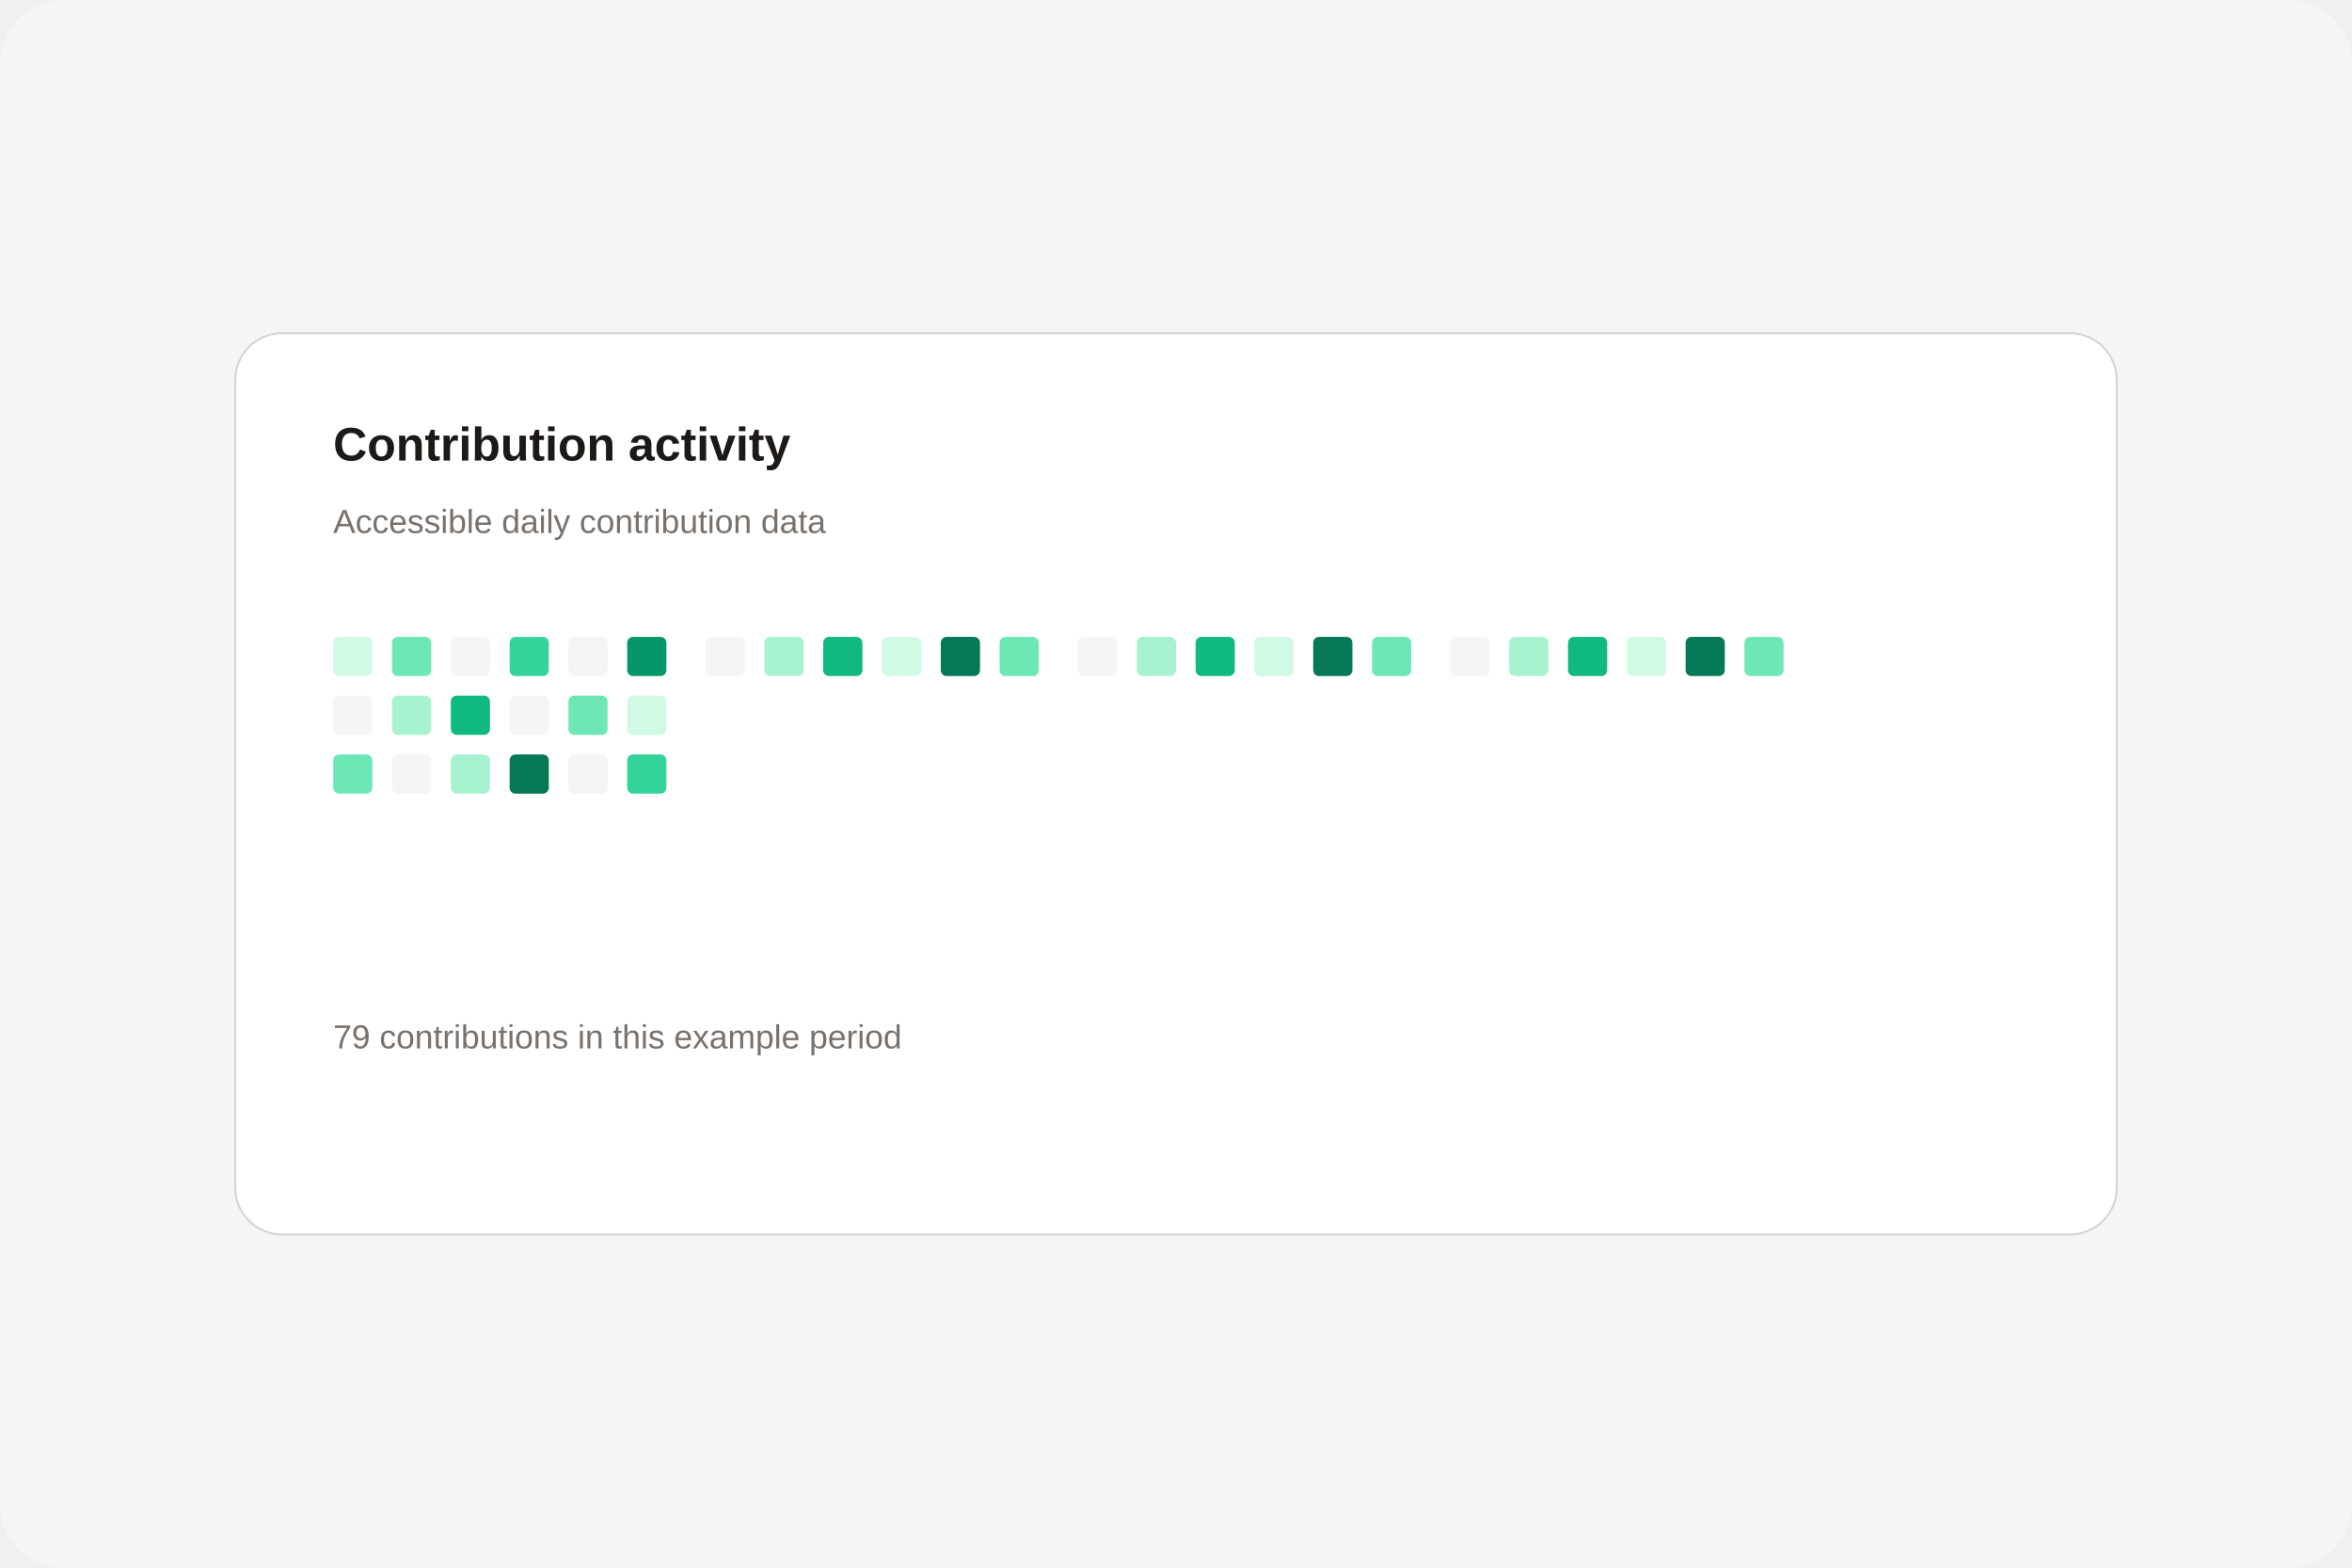
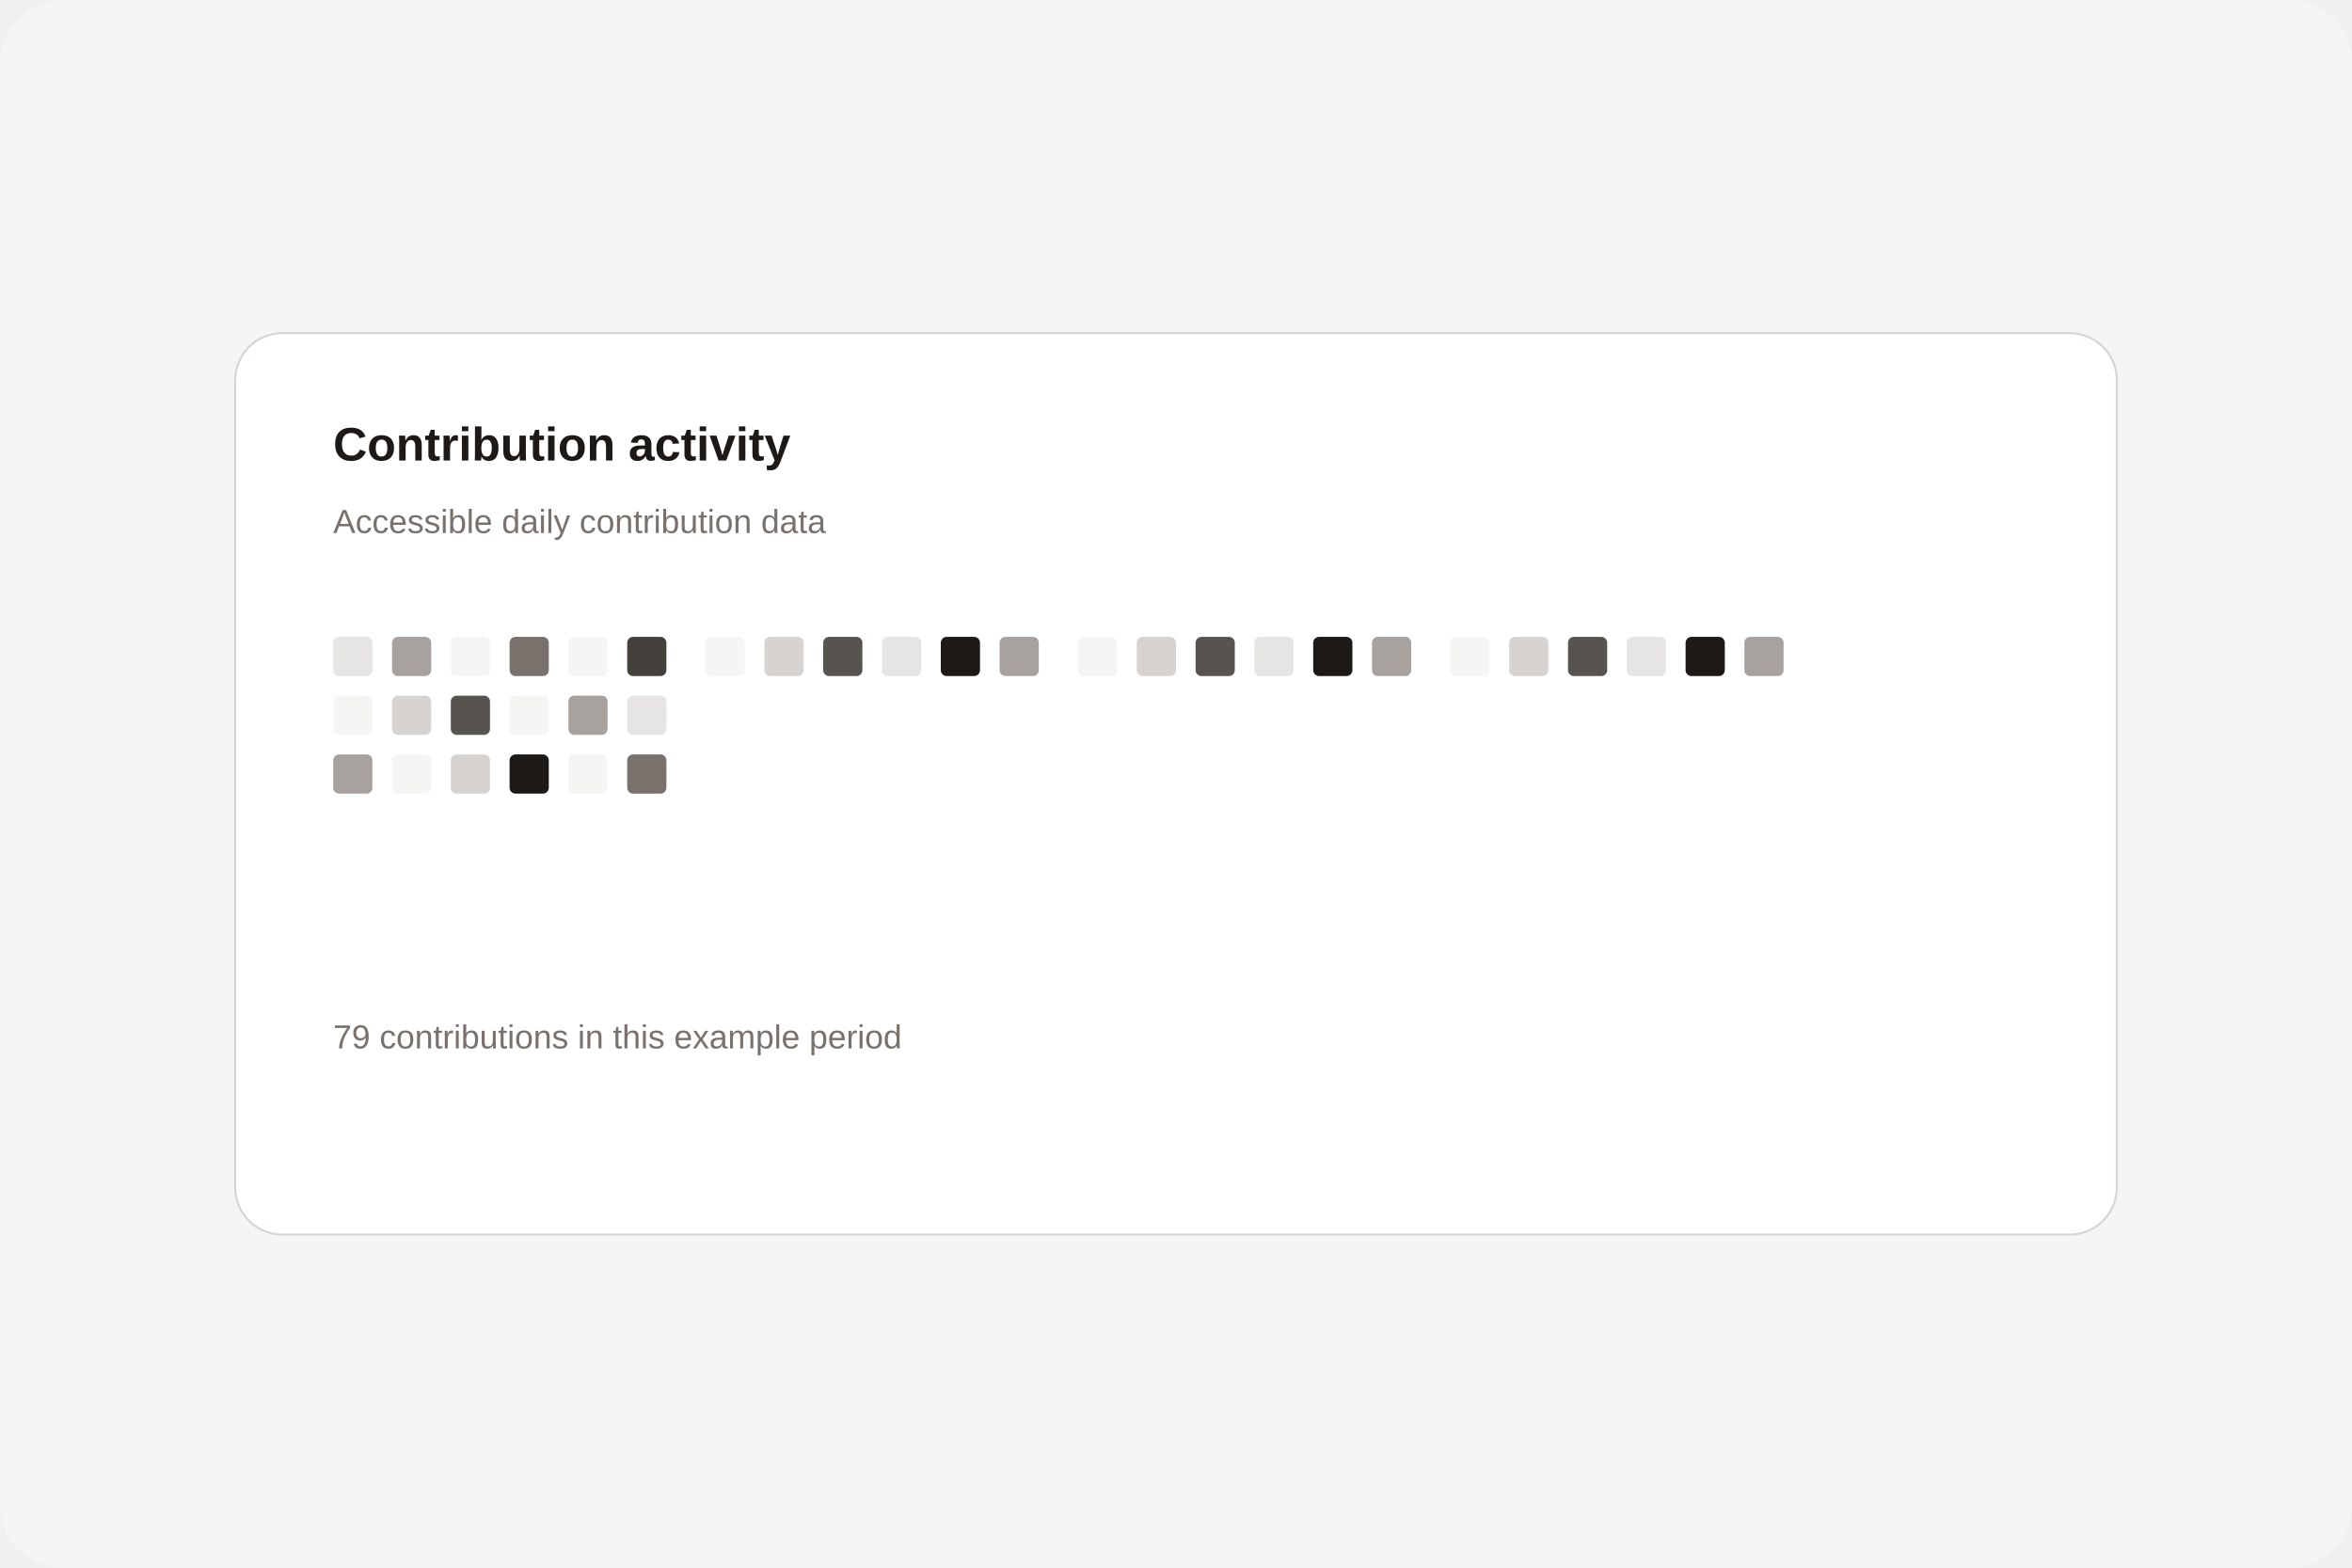
<svg xmlns="http://www.w3.org/2000/svg" width="1200" height="800" viewBox="0 0 1200 800" fill="none">
  <rect width="1200" height="800" rx="32" fill="#f5f5f4" />
  <rect x="120" y="170" width="960" height="460" rx="24" fill="white" stroke="#d6d3d1" />
  <text x="170" y="235" fill="#1c1917" font-family="Arial, sans-serif" font-size="24" font-weight="600">Contribution activity</text>
  <text x="170" y="272" fill="#78716c" font-family="Arial, sans-serif" font-size="17">Accessible daily contribution data</text>
  <g transform="translate(170 325)">
-     <rect width="20" height="20" rx="3" fill="#d1fae5" />
-     <rect x="30" width="20" height="20" rx="3" fill="#6ee7b7" />
+     <rect width="20" height="20" rx="3" fill="#e7e5e4" />
+     <rect x="30" width="20" height="20" rx="3" fill="#a8a29e" />
    <rect x="60" width="20" height="20" rx="3" fill="#f5f5f4" />
-     <rect x="90" width="20" height="20" rx="3" fill="#34d399" />
+     <rect x="90" width="20" height="20" rx="3" fill="#78716c" />
    <rect x="120" width="20" height="20" rx="3" fill="#f5f5f4" />
-     <rect x="150" width="20" height="20" rx="3" fill="#059669" />
+     <rect x="150" width="20" height="20" rx="3" fill="#44403c" />
    <rect y="30" width="20" height="20" rx="3" fill="#f5f5f4" />
-     <rect x="30" y="30" width="20" height="20" rx="3" fill="#a7f3d0" />
-     <rect x="60" y="30" width="20" height="20" rx="3" fill="#10b981" />
+     <rect x="30" y="30" width="20" height="20" rx="3" fill="#d6d3d1" />
+     <rect x="60" y="30" width="20" height="20" rx="3" fill="#57534e" />
    <rect x="90" y="30" width="20" height="20" rx="3" fill="#f5f5f4" />
-     <rect x="120" y="30" width="20" height="20" rx="3" fill="#6ee7b7" />
-     <rect x="150" y="30" width="20" height="20" rx="3" fill="#d1fae5" />
-     <rect y="60" width="20" height="20" rx="3" fill="#6ee7b7" />
+     <rect x="120" y="30" width="20" height="20" rx="3" fill="#a8a29e" />
+     <rect x="150" y="30" width="20" height="20" rx="3" fill="#e7e5e4" />
+     <rect y="60" width="20" height="20" rx="3" fill="#a8a29e" />
    <rect x="30" y="60" width="20" height="20" rx="3" fill="#f5f5f4" />
-     <rect x="60" y="60" width="20" height="20" rx="3" fill="#a7f3d0" />
-     <rect x="90" y="60" width="20" height="20" rx="3" fill="#047857" />
+     <rect x="60" y="60" width="20" height="20" rx="3" fill="#d6d3d1" />
+     <rect x="90" y="60" width="20" height="20" rx="3" fill="#1c1917" />
    <rect x="120" y="60" width="20" height="20" rx="3" fill="#f5f5f4" />
-     <rect x="150" y="60" width="20" height="20" rx="3" fill="#34d399" />
+     <rect x="150" y="60" width="20" height="20" rx="3" fill="#78716c" />
    <use href="#week" x="190" />
    <use href="#week" x="380" />
    <use href="#week" x="570" />
  </g>
  <defs>
    <g id="week">
      <rect width="20" height="20" rx="3" fill="#f5f5f4" />
-       <rect x="30" width="20" height="20" rx="3" fill="#a7f3d0" />
-       <rect x="60" width="20" height="20" rx="3" fill="#10b981" />
-       <rect x="90" width="20" height="20" rx="3" fill="#d1fae5" />
-       <rect x="120" width="20" height="20" rx="3" fill="#047857" />
-       <rect x="150" width="20" height="20" rx="3" fill="#6ee7b7" />
+       <rect x="30" width="20" height="20" rx="3" fill="#d6d3d1" />
+       <rect x="60" width="20" height="20" rx="3" fill="#57534e" />
+       <rect x="90" width="20" height="20" rx="3" fill="#e7e5e4" />
+       <rect x="120" width="20" height="20" rx="3" fill="#1c1917" />
+       <rect x="150" width="20" height="20" rx="3" fill="#a8a29e" />
    </g>
  </defs>
  <text x="170" y="535" fill="#78716c" font-family="Arial, sans-serif" font-size="17">79 contributions in this example period</text>
</svg>
